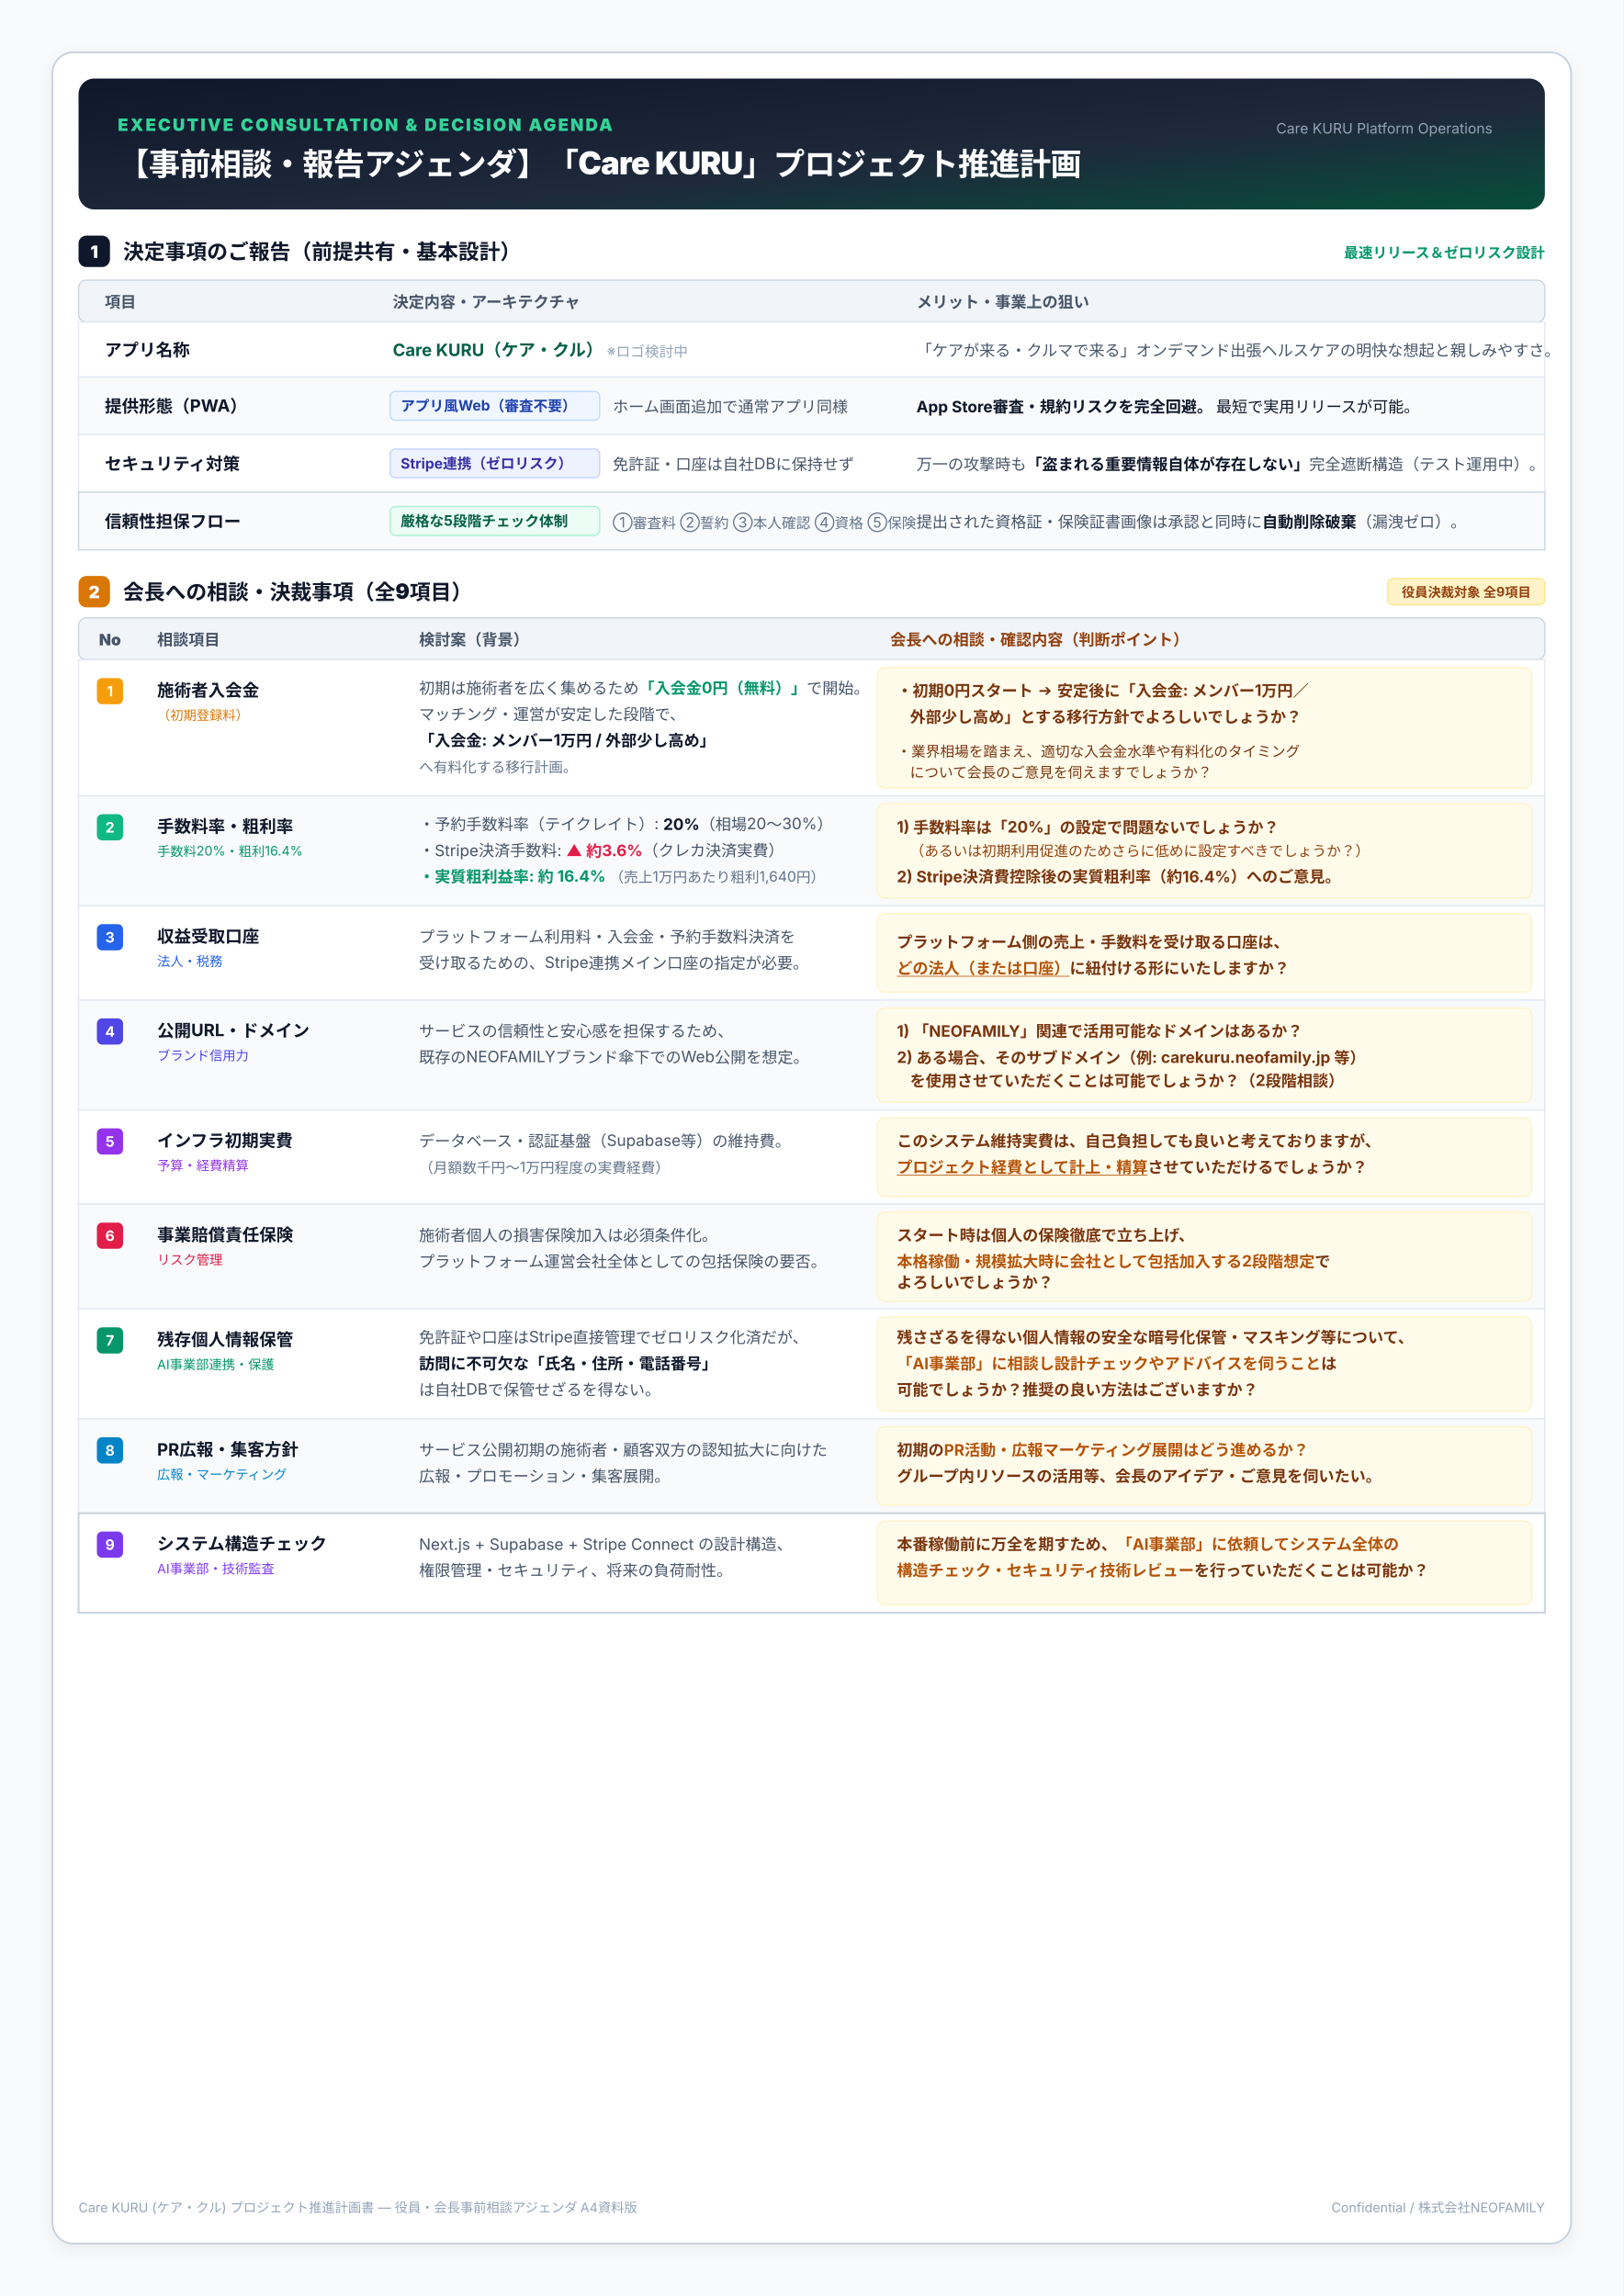
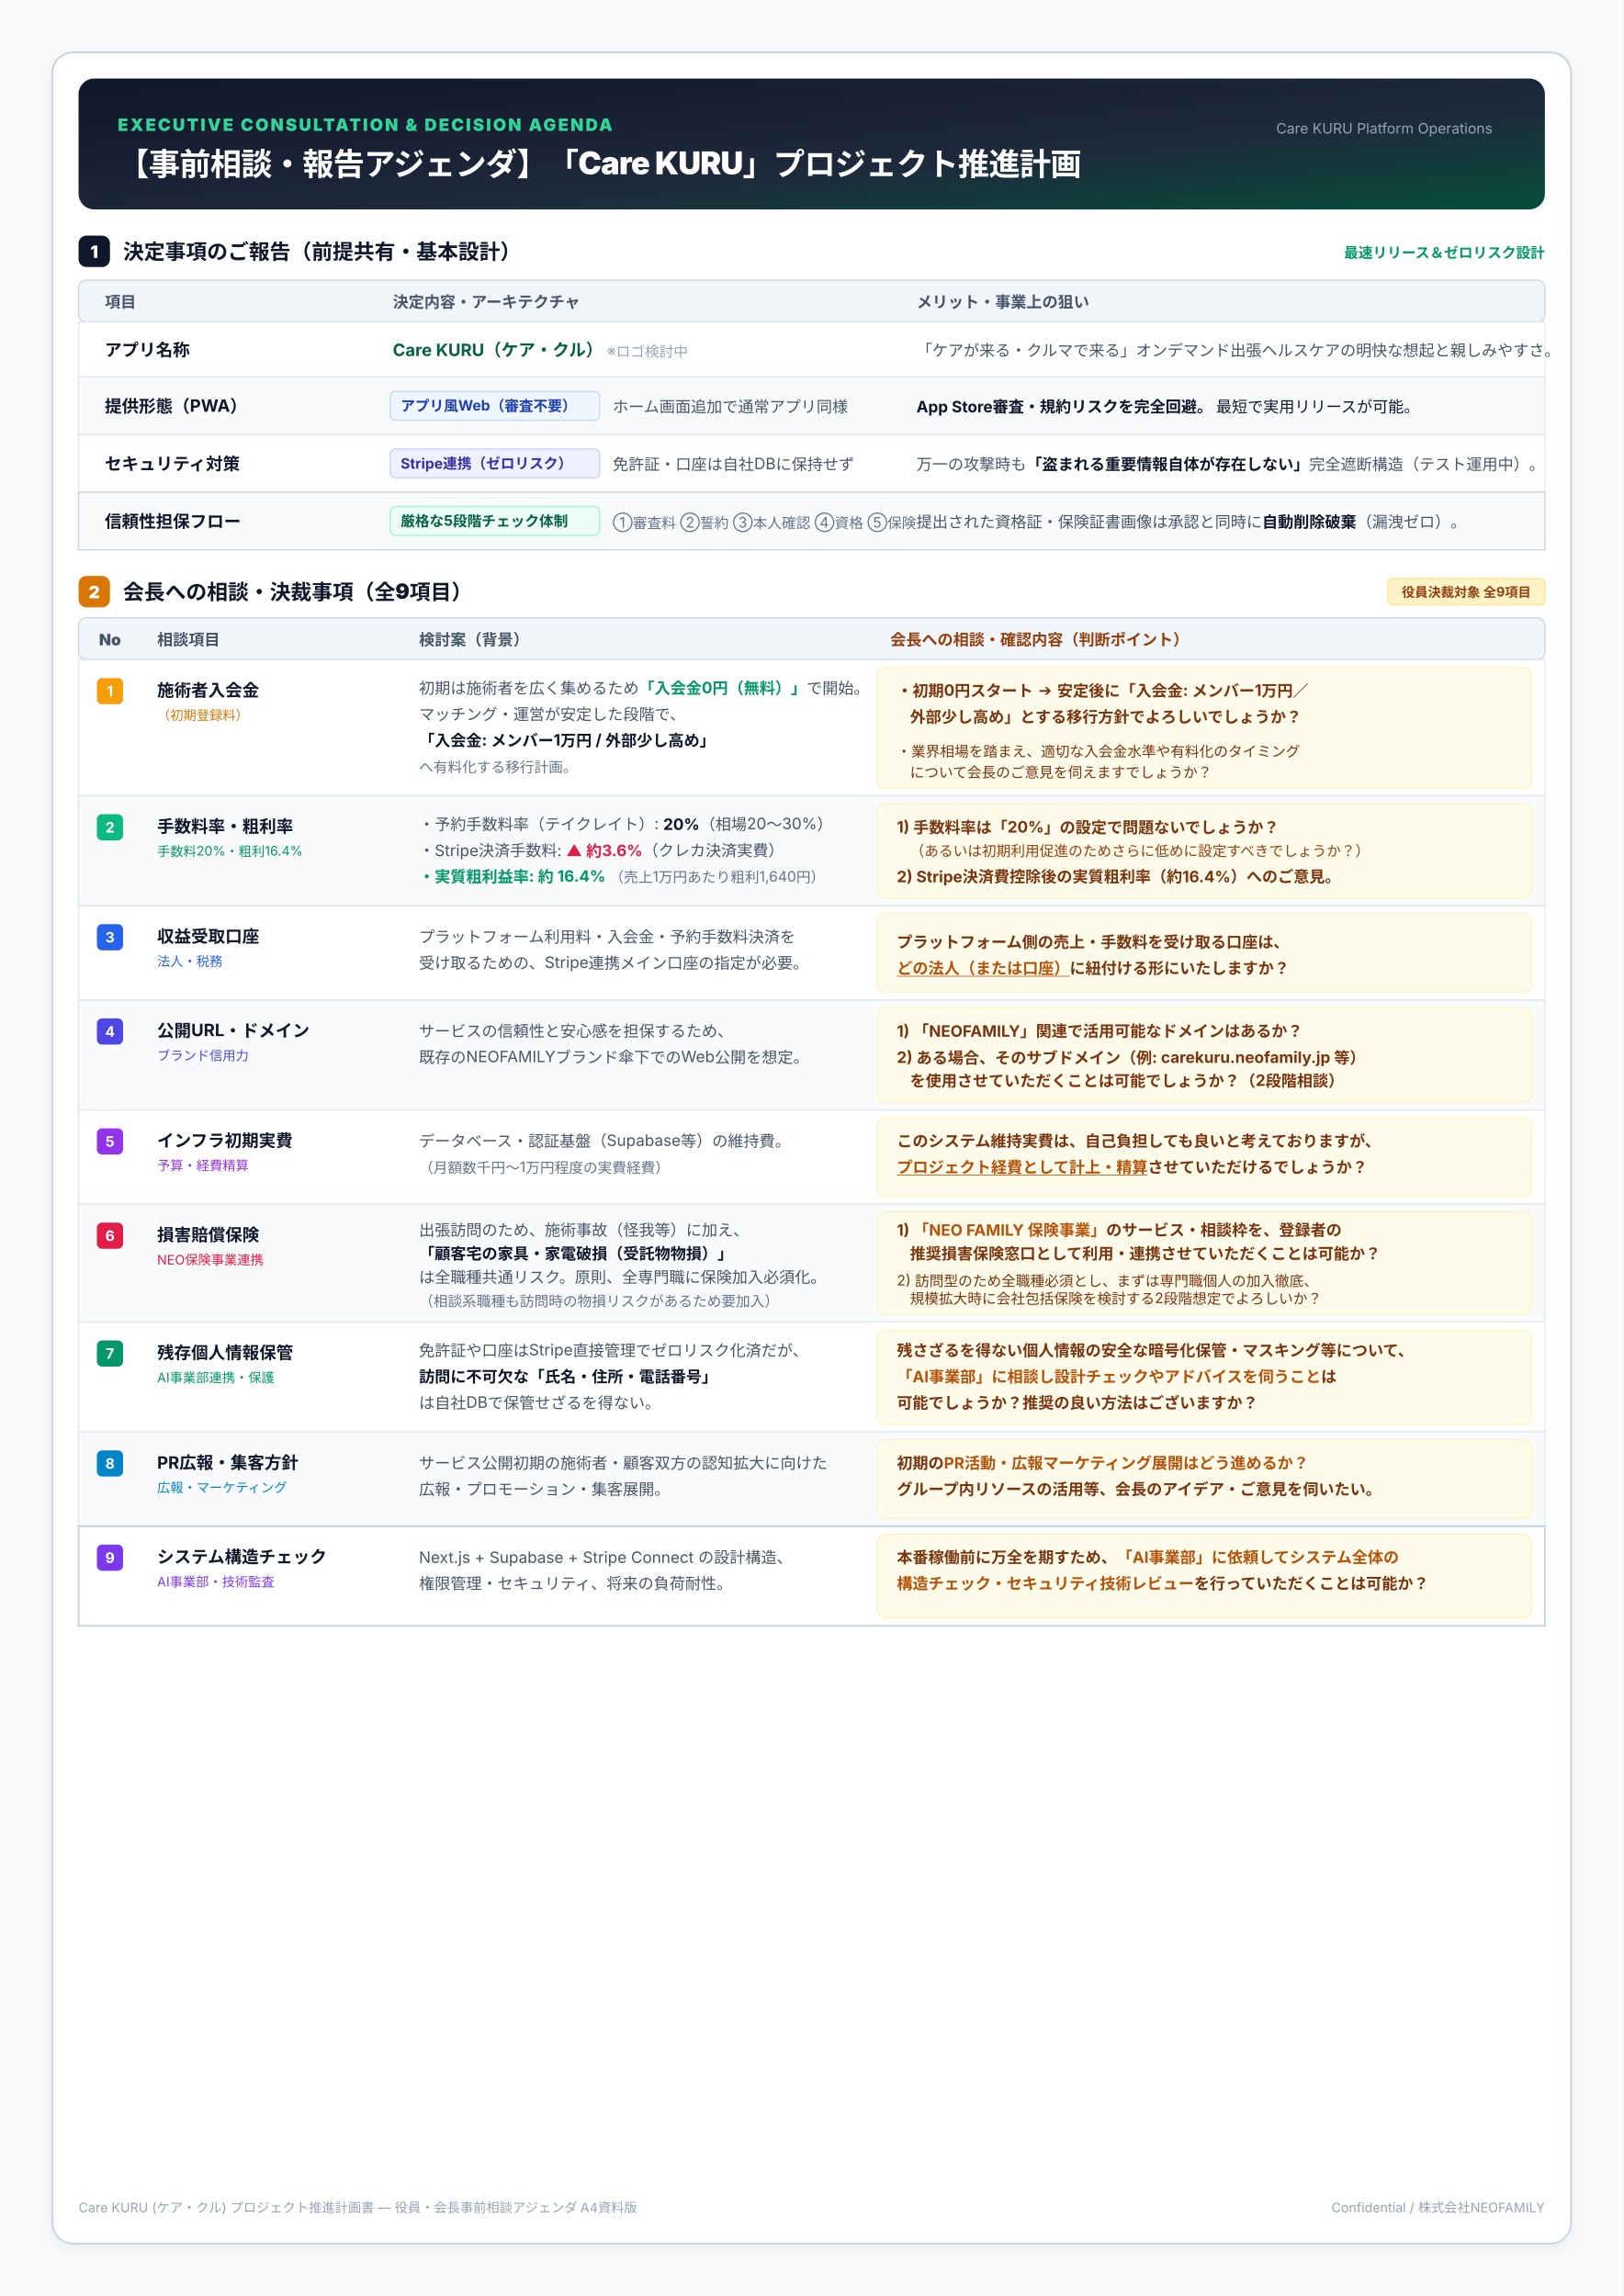
<svg xmlns="http://www.w3.org/2000/svg" viewBox="0 0 1240 1754" width="1240" height="1754" style="background-color: #ffffff; font-family: -apple-system, BlinkMacSystemFont, 'Hiragino Sans', 'Hiragino Kaku Gothic ProN', 'Yu Gothic', Meiryo, sans-serif;">
  <defs>
    <linearGradient id="headerGrad" x1="0%" y1="0%" x2="100%" y2="100%">
      <stop offset="0%" stop-color="#0f172a" />
      <stop offset="60%" stop-color="#1e293b" />
      <stop offset="100%" stop-color="#064e3b" />
    </linearGradient>
    <filter id="shadow" x="-5%" y="-2%" width="110%" height="106%" filterUnits="userSpaceOnUse">
      <feDropShadow dx="0" dy="4" stdDeviation="6" flood-color="#000000" flood-opacity="0.06" />
    </filter>
  </defs>
  <rect x="0" y="0" width="1240" height="1754" fill="#f8fafc" />
  <rect x="40" y="40" width="1160" height="1674" rx="16" fill="#ffffff" stroke="#cbd5e1" stroke-width="1.5" filter="url(#shadow)" />
  <g transform="translate(60, 60)">
    <rect x="0" y="0" width="1120" height="100" rx="12" fill="url(#headerGrad)" />
    <text x="30" y="40" fill="#34d399" font-size="13" font-weight="900" letter-spacing="1.5">EXECUTIVE CONSULTATION &amp; DECISION AGENDA</text>
    <text x="30" y="74" fill="#ffffff" font-size="24" font-weight="900" letter-spacing="-0.5">【事前相談・報告アジェンダ】「Care KURU」プロジェクト推進計画</text>
    <text x="1080" y="42" text-anchor="end" fill="#94a3b8" font-size="11">Care KURU Platform Operations</text>
  </g>
  <g transform="translate(60, 180)">
    <rect x="0" y="0" width="24" height="24" rx="6" fill="#0f172a" />
    <text x="12" y="17" fill="#ffffff" font-size="13" font-weight="900" text-anchor="middle">1</text>
    <text x="34" y="18" fill="#0f172a" font-size="16" font-weight="900">決定事項のご報告（前提共有・基本設計）</text>
    <text x="1120" y="17" text-anchor="end" fill="#059669" font-size="11" font-weight="bold">最速リリース＆ゼロリスク設計</text>
    <g transform="translate(0, 34)">
      <rect x="0" y="0" width="1120" height="32" rx="6" fill="#f1f5f9" stroke="#cbd5e1" stroke-width="1" />
      <text x="20" y="21" fill="#475569" font-size="12" font-weight="900">項目</text>
      <text x="240" y="21" fill="#475569" font-size="12" font-weight="900">決定内容・アーキテクチャ</text>
      <text x="640" y="21" fill="#475569" font-size="12" font-weight="900">メリット・事業上の狙い</text>
      <g transform="translate(0, 32)">
        <rect x="0" y="0" width="1120" height="42" fill="#ffffff" stroke="#e2e8f0" stroke-width="1" />
        <text x="20" y="26" fill="#0f172a" font-size="13" font-weight="bold">アプリ名称</text>
        <text x="240" y="26" fill="#065f46" font-size="13" font-weight="bold">Care KURU（ケア・クル） <tspan fill="#94a3b8" font-size="11" font-weight="normal">※ロゴ検討中</tspan>
        </text>
        <text x="640" y="26" fill="#475569" font-size="12">「ケアが来る・クルマで来る」オンデマンド出張ヘルスケアの明快な想起と親しみやすさ。</text>
      </g>
      <g transform="translate(0, 74)">
        <rect x="0" y="0" width="1120" height="44" fill="#f8fafc" stroke="#e2e8f0" stroke-width="1" />
        <text x="20" y="27" fill="#0f172a" font-size="13" font-weight="bold">提供形態（PWA）</text>
        <rect x="238" y="11" width="160" height="22" rx="4" fill="#eff6ff" stroke="#bfdbfe" stroke-width="1" />
        <text x="246" y="26" fill="#1e40af" font-size="11" font-weight="bold">アプリ風Web（審査不要）</text>
        <text x="408" y="27" fill="#475569" font-size="12">ホーム画面追加で通常アプリ同様</text>
        <text x="640" y="27" fill="#0f172a" font-size="12">
          <tspan font-weight="bold">App Store審査・規約リスクを完全回避。</tspan> 最短で実用リリースが可能。</text>
      </g>
      <g transform="translate(0, 118)">
        <rect x="0" y="0" width="1120" height="44" fill="#ffffff" stroke="#e2e8f0" stroke-width="1" />
        <text x="20" y="27" fill="#0f172a" font-size="13" font-weight="bold">セキュリティ対策</text>
        <rect x="238" y="11" width="160" height="22" rx="4" fill="#eef2ff" stroke="#c7d2fe" stroke-width="1" />
        <text x="246" y="26" fill="#3730a3" font-size="11" font-weight="bold">Stripe連携（ゼロリスク）</text>
        <text x="408" y="27" fill="#475569" font-size="12">免許証・口座は自社DBに保持せず</text>
        <text x="640" y="27" fill="#475569" font-size="12">万一の攻撃時も<tspan font-weight="bold" fill="#0f172a">「盗まれる重要情報自体が存在しない」</tspan>完全遮断構造（テスト運用中）。</text>
      </g>
      <g transform="translate(0, 162)">
        <rect x="0" y="0" width="1120" height="44" fill="#f8fafc" stroke="#cbd5e1" stroke-width="1" />
        <text x="20" y="27" fill="#0f172a" font-size="13" font-weight="bold">信頼性担保フロー</text>
        <rect x="238" y="11" width="160" height="22" rx="4" fill="#ecfdf5" stroke="#a7f3d0" stroke-width="1" />
        <text x="246" y="26" fill="#065f46" font-size="11" font-weight="bold">厳格な5段階チェック体制</text>
        <text x="408" y="27" fill="#64748b" font-size="11">①審査料 ②誓約 ③本人確認 ④資格 ⑤保険</text>
        <text x="640" y="27" fill="#475569" font-size="12">提出された資格証・保険証書画像は承認と同時に<tspan font-weight="bold" fill="#0f172a">自動削除破棄</tspan>（漏洩ゼロ）。</text>
      </g>
    </g>
  </g>
  <g transform="translate(60, 440)">
    <rect x="0" y="0" width="24" height="24" rx="6" fill="#d97706" />
    <text x="12" y="17" fill="#ffffff" font-size="13" font-weight="900" text-anchor="middle">2</text>
    <text x="34" y="18" fill="#0f172a" font-size="16" font-weight="900">会長への相談・決裁事項（全9項目）</text>
    <rect x="1000" y="2" width="120" height="20" rx="4" fill="#fef3c7" stroke="#fde68a" stroke-width="1" />
    <text x="1060" y="16" text-anchor="middle" fill="#92400e" font-size="10" font-weight="bold">役員決裁対象 全9項目</text>
    <g transform="translate(0, 32)">
      <rect x="0" y="0" width="1120" height="32" rx="6" fill="#f1f5f9" stroke="#cbd5e1" stroke-width="1" />
      <text x="24" y="21" fill="#475569" font-size="12" font-weight="900" text-anchor="middle">No</text>
      <text x="60" y="21" fill="#475569" font-size="12" font-weight="900">相談項目</text>
      <text x="260" y="21" fill="#475569" font-size="12" font-weight="900">検討案（背景）</text>
      <text x="620" y="21" fill="#92400e" font-size="12" font-weight="900">会長への相談・確認内容（判断ポイント）</text>
      <g transform="translate(0, 32)">
        <rect x="0" y="0" width="1120" height="104" fill="#ffffff" stroke="#e2e8f0" stroke-width="1" />
        <rect x="14" y="14" width="20" height="20" rx="4" fill="#f59e0b" />
        <text x="24" y="28" fill="#ffffff" font-size="11" font-weight="bold" text-anchor="middle">1</text>
        <text x="60" y="28" fill="#0f172a" font-size="13" font-weight="bold">施術者入会金</text>
        <text x="60" y="46" fill="#d97706" font-size="10">（初期登録料）</text>
        <text x="260" y="26" fill="#475569" font-size="12">初期は施術者を広く集めるため<tspan font-weight="bold" fill="#059669">「入会金0円（無料）」</tspan>で開始。</text>
        <text x="260" y="46" fill="#475569" font-size="12">マッチング・運営が安定した段階で、</text>
        <text x="260" y="66" fill="#0f172a" font-size="12" font-weight="bold">「入会金: メンバー1万円 / 外部少し高め」</text>
        <text x="260" y="86" fill="#64748b" font-size="11">へ有料化する移行計画。</text>
        <rect x="610" y="6" width="500" height="92" rx="6" fill="#fffbeb" stroke="#fef3c7" stroke-width="1" />
        <text x="625" y="28" fill="#78350f" font-size="12" font-weight="bold">・初期0円スタート ➔ 安定後に「入会金: メンバー1万円／</text>
        <text x="635" y="48" fill="#78350f" font-size="12" font-weight="bold">外部少し高め」とする移行方針でよろしいでしょうか？</text>
        <text x="625" y="74" fill="#78350f" font-size="11">・業界相場を踏まえ、適切な入会金水準や有料化のタイミング</text>
        <text x="635" y="90" fill="#78350f" font-size="11">について会長のご意見を伺えますでしょうか？</text>
      </g>
      <g transform="translate(0, 136)">
        <rect x="0" y="0" width="1120" height="84" fill="#f8fafc" stroke="#e2e8f0" stroke-width="1" />
        <rect x="14" y="14" width="20" height="20" rx="4" fill="#10b981" />
        <text x="24" y="28" fill="#ffffff" font-size="11" font-weight="bold" text-anchor="middle">2</text>
        <text x="60" y="28" fill="#0f172a" font-size="13" font-weight="bold">手数料率・粗利率</text>
        <text x="60" y="46" fill="#059669" font-size="10">手数料20%・粗利16.4%</text>
        <text x="260" y="26" fill="#475569" font-size="12">・予約手数料率（テイクレイト）: <tspan font-weight="bold" fill="#0f172a">20%</tspan>（相場20〜30%）</text>
        <text x="260" y="46" fill="#475569" font-size="12">・Stripe決済手数料: <tspan font-weight="bold" fill="#e11d48">▲ 約3.6%</tspan>（クレカ決済実費）</text>
        <text x="260" y="66" fill="#059669" font-size="12" font-weight="bold">・実質粗利益率: 約 16.4% <tspan font-size="11" font-weight="normal" fill="#64748b">（売上1万円あたり粗利1,640円）</tspan>
        </text>
        <rect x="610" y="6" width="500" height="72" rx="6" fill="#fffbeb" stroke="#fef3c7" stroke-width="1" />
        <text x="625" y="28" fill="#78350f" font-size="12" font-weight="bold">1) 手数料率は「20%」の設定で問題ないでしょうか？</text>
        <text x="635" y="46" fill="#92400e" font-size="11">（あるいは初期利用促進のためさらに低めに設定すべきでしょうか？）</text>
        <text x="625" y="66" fill="#78350f" font-size="12" font-weight="bold">2) Stripe決済費控除後の実質粗利率（約16.4%）へのご意見。</text>
      </g>
      <g transform="translate(0, 220)">
        <rect x="0" y="0" width="1120" height="72" fill="#ffffff" stroke="#e2e8f0" stroke-width="1" />
        <rect x="14" y="14" width="20" height="20" rx="4" fill="#2563eb" />
        <text x="24" y="28" fill="#ffffff" font-size="11" font-weight="bold" text-anchor="middle">3</text>
        <text x="60" y="28" fill="#0f172a" font-size="13" font-weight="bold">収益受取口座</text>
        <text x="60" y="46" fill="#2563eb" font-size="10">法人・税務</text>
        <text x="260" y="28" fill="#475569" font-size="12">プラットフォーム利用料・入会金・予約手数料決済を</text>
        <text x="260" y="48" fill="#475569" font-size="12">受け取るための、Stripe連携メイン口座の指定が必要。</text>
        <rect x="610" y="6" width="500" height="60" rx="6" fill="#fffbeb" stroke="#fef3c7" stroke-width="1" />
        <text x="625" y="32" fill="#78350f" font-size="12" font-weight="bold">プラットフォーム側の売上・手数料を受け取る口座は、</text>
        <text x="625" y="52" fill="#78350f" font-size="12" font-weight="bold">
          <tspan fill="#b45309" text-decoration="underline">どの法人（または口座）</tspan>に紐付ける形にいたしますか？</text>
      </g>
      <g transform="translate(0, 292)">
        <rect x="0" y="0" width="1120" height="84" fill="#f8fafc" stroke="#e2e8f0" stroke-width="1" />
        <rect x="14" y="14" width="20" height="20" rx="4" fill="#4f46e5" />
        <text x="24" y="28" fill="#ffffff" font-size="11" font-weight="bold" text-anchor="middle">4</text>
        <text x="60" y="28" fill="#0f172a" font-size="13" font-weight="bold">公開URL・ドメイン</text>
        <text x="60" y="46" fill="#4f46e5" font-size="10">ブランド信用力</text>
        <text x="260" y="28" fill="#475569" font-size="12">サービスの信頼性と安心感を担保するため、</text>
        <text x="260" y="48" fill="#475569" font-size="12">既存のNEOFAMILYブランド傘下でのWeb公開を想定。</text>
        <rect x="610" y="6" width="500" height="72" rx="6" fill="#fffbeb" stroke="#fef3c7" stroke-width="1" />
        <text x="625" y="28" fill="#78350f" font-size="12" font-weight="bold">1) 「NEOFAMILY」関連で活用可能なドメインはあるか？</text>
        <text x="625" y="48" fill="#78350f" font-size="12" font-weight="bold">2) ある場合、そのサブドメイン（例: carekuru.neofamily.jp 等）</text>
        <text x="635" y="66" fill="#78350f" font-size="12" font-weight="bold">を使用させていただくことは可能でしょうか？（2段階相談）</text>
      </g>
      <g transform="translate(0, 376)">
        <rect x="0" y="0" width="1120" height="72" fill="#ffffff" stroke="#e2e8f0" stroke-width="1" />
        <rect x="14" y="14" width="20" height="20" rx="4" fill="#9333ea" />
        <text x="24" y="28" fill="#ffffff" font-size="11" font-weight="bold" text-anchor="middle">5</text>
        <text x="60" y="28" fill="#0f172a" font-size="13" font-weight="bold">インフラ初期実費</text>
        <text x="60" y="46" fill="#9333ea" font-size="10">予算・経費精算</text>
        <text x="260" y="28" fill="#475569" font-size="12">データベース・認証基盤（Supabase等）の維持費。</text>
        <text x="260" y="48" fill="#64748b" font-size="11">（月額数千円〜1万円程度の実費経費）</text>
        <rect x="610" y="6" width="500" height="60" rx="6" fill="#fffbeb" stroke="#fef3c7" stroke-width="1" />
        <text x="625" y="28" fill="#78350f" font-size="12" font-weight="bold">このシステム維持実費は、自己負担しても良いと考えておりますが、</text>
        <text x="625" y="48" fill="#78350f" font-size="12" font-weight="bold">
          <tspan fill="#b45309" text-decoration="underline">プロジェクト経費として計上・精算</tspan>させていただけるでしょうか？</text>
      </g>
      <g transform="translate(0, 448)">
-         <rect x="0" y="0" width="1120" height="80" fill="#f8fafc" stroke="#e2e8f0" stroke-width="1" />
+         <rect x="0" y="0" width="1120" height="90" fill="#f8fafc" stroke="#e2e8f0" stroke-width="1" />
        <rect x="14" y="14" width="20" height="20" rx="4" fill="#e11d48" />
        <text x="24" y="28" fill="#ffffff" font-size="11" font-weight="bold" text-anchor="middle">6</text>
-         <text x="60" y="28" fill="#0f172a" font-size="13" font-weight="bold">事業賠償責任保険</text>
-         <text x="60" y="46" fill="#e11d48" font-size="10">リスク管理</text>
-         <text x="260" y="28" fill="#475569" font-size="12">施術者個人の損害保険加入は必須条件化。</text>
-         <text x="260" y="48" fill="#475569" font-size="12">プラットフォーム運営会社全体としての包括保険の要否。</text>
-         <rect x="610" y="6" width="500" height="68" rx="6" fill="#fffbeb" stroke="#fef3c7" stroke-width="1" />
-         <text x="625" y="28" fill="#78350f" font-size="12" font-weight="bold">スタート時は個人の保険徹底で立ち上げ、</text>
-         <text x="625" y="48" fill="#78350f" font-size="12" font-weight="bold">
-           <tspan fill="#b45309">本格稼働・規模拡大時に会社として包括加入する2段階想定</tspan>で</text>
-         <text x="625" y="64" fill="#78350f" font-size="12" font-weight="bold">よろしいでしょうか？</text>
-       </g>
-       <g transform="translate(0, 528)">
+         <text x="60" y="28" fill="#0f172a" font-size="13" font-weight="bold">損害賠償保険</text>
+         <text x="60" y="46" fill="#e11d48" font-size="10">NEO保険事業連携</text>
+         <text x="260" y="24" fill="#475569" font-size="12">出張訪問のため、施術事故（怪我等）に加え、</text>
+         <text x="260" y="42" fill="#0f172a" font-size="12" font-weight="bold">「顧客宅の家具・家電破損（受託物物損）」</text>
+         <text x="260" y="60" fill="#475569" font-size="12">は全職種共通リスク。原則、全専門職に保険加入必須化。</text>
+         <text x="260" y="78" fill="#64748b" font-size="11">（相談系職種も訪問時の物損リスクがあるため要加入）</text>
+         <rect x="610" y="6" width="500" height="78" rx="6" fill="#fffbeb" stroke="#fef3c7" stroke-width="1" />
+         <text x="625" y="24" fill="#78350f" font-size="12" font-weight="bold">1) <tspan fill="#b45309">「NEO FAMILY 保険事業」</tspan>のサービス・相談枠を、登録者の</text>
+         <text x="635" y="42" fill="#78350f" font-size="12" font-weight="bold">推奨損害保険窓口として利用・連携させていただくことは可能か？</text>
+         <text x="625" y="62" fill="#78350f" font-size="11">2) 訪問型のため全職種必須とし、まずは専門職個人の加入徹底、</text>
+         <text x="635" y="76" fill="#78350f" font-size="11">規模拡大時に会社包括保険を検討する2段階想定でよろしいか？</text>
+       </g>
+       <g transform="translate(0, 538)">
        <rect x="0" y="0" width="1120" height="84" fill="#ffffff" stroke="#e2e8f0" stroke-width="1" />
        <rect x="14" y="14" width="20" height="20" rx="4" fill="#059669" />
        <text x="24" y="28" fill="#ffffff" font-size="11" font-weight="bold" text-anchor="middle">7</text>
        <text x="60" y="28" fill="#0f172a" font-size="13" font-weight="bold">残存個人情報保管</text>
        <text x="60" y="46" fill="#059669" font-size="10">AI事業部連携・保護</text>
        <text x="260" y="26" fill="#475569" font-size="12">免許証や口座はStripe直接管理でゼロリスク化済だが、</text>
        <text x="260" y="46" fill="#0f172a" font-size="12" font-weight="bold">訪問に不可欠な「氏名・住所・電話番号」</text>
        <text x="260" y="66" fill="#475569" font-size="12">は自社DBで保管せざるを得ない。</text>
        <rect x="610" y="6" width="500" height="72" rx="6" fill="#fffbeb" stroke="#fef3c7" stroke-width="1" />
        <text x="625" y="26" fill="#78350f" font-size="12" font-weight="bold">残さざるを得ない個人情報の安全な暗号化保管・マスキング等について、</text>
        <text x="625" y="46" fill="#78350f" font-size="12" font-weight="bold">
          <tspan fill="#b45309">「AI事業部」に相談し設計チェックやアドバイスを伺うこと</tspan>は</text>
        <text x="625" y="66" fill="#78350f" font-size="12" font-weight="bold">可能でしょうか？推奨の良い方法はございますか？</text>
      </g>
-       <g transform="translate(0, 612)">
+       <g transform="translate(0, 622)">
        <rect x="0" y="0" width="1120" height="72" fill="#f8fafc" stroke="#e2e8f0" stroke-width="1" />
        <rect x="14" y="14" width="20" height="20" rx="4" fill="#0284c7" />
        <text x="24" y="28" fill="#ffffff" font-size="11" font-weight="bold" text-anchor="middle">8</text>
        <text x="60" y="28" fill="#0f172a" font-size="13" font-weight="bold">PR広報・集客方針</text>
        <text x="60" y="46" fill="#0284c7" font-size="10">広報・マーケティング</text>
        <text x="260" y="28" fill="#475569" font-size="12">サービス公開初期の施術者・顧客双方の認知拡大に向けた</text>
        <text x="260" y="48" fill="#475569" font-size="12">広報・プロモーション・集客展開。</text>
        <rect x="610" y="6" width="500" height="60" rx="6" fill="#fffbeb" stroke="#fef3c7" stroke-width="1" />
        <text x="625" y="28" fill="#78350f" font-size="12" font-weight="bold">初期の<tspan fill="#b45309">PR活動・広報マーケティング展開はどう進めるか？</tspan>
        </text>
        <text x="625" y="48" fill="#78350f" font-size="12" font-weight="bold">グループ内リソースの活用等、会長のアイデア・ご意見を伺いたい。</text>
      </g>
-       <g transform="translate(0, 684)">
+       <g transform="translate(0, 694)">
        <rect x="0" y="0" width="1120" height="76" fill="#ffffff" stroke="#cbd5e1" stroke-width="1.5" />
        <rect x="14" y="14" width="20" height="20" rx="4" fill="#7c3aed" />
        <text x="24" y="28" fill="#ffffff" font-size="11" font-weight="bold" text-anchor="middle">9</text>
        <text x="60" y="28" fill="#0f172a" font-size="13" font-weight="bold">システム構造チェック</text>
        <text x="60" y="46" fill="#7c3aed" font-size="10">AI事業部・技術監査</text>
        <text x="260" y="28" fill="#475569" font-size="12">Next.js + Supabase + Stripe Connect の設計構造、</text>
        <text x="260" y="48" fill="#475569" font-size="12">権限管理・セキュリティ、将来の負荷耐性。</text>
        <rect x="610" y="6" width="500" height="64" rx="6" fill="#fffbeb" stroke="#fef3c7" stroke-width="1" />
        <text x="625" y="28" fill="#78350f" font-size="12" font-weight="bold">本番稼働前に万全を期すため、<tspan fill="#b45309">「AI事業部」に依頼してシステム全体の</tspan>
        </text>
        <text x="625" y="48" fill="#78350f" font-size="12" font-weight="bold">
          <tspan fill="#b45309">構造チェック・セキュリティ技術レビュー</tspan>を行っていただくことは可能か？</text>
      </g>
    </g>
  </g>
  <g transform="translate(60, 1690)">
    <text x="0" y="0" fill="#94a3b8" font-size="10">Care KURU (ケア・クル) プロジェクト推進計画書 — 役員・会長事前相談アジェンダ A4資料版</text>
    <text x="1120" y="0" text-anchor="end" fill="#94a3b8" font-size="10">Confidential / 株式会社NEOFAMILY</text>
  </g>
</svg>
